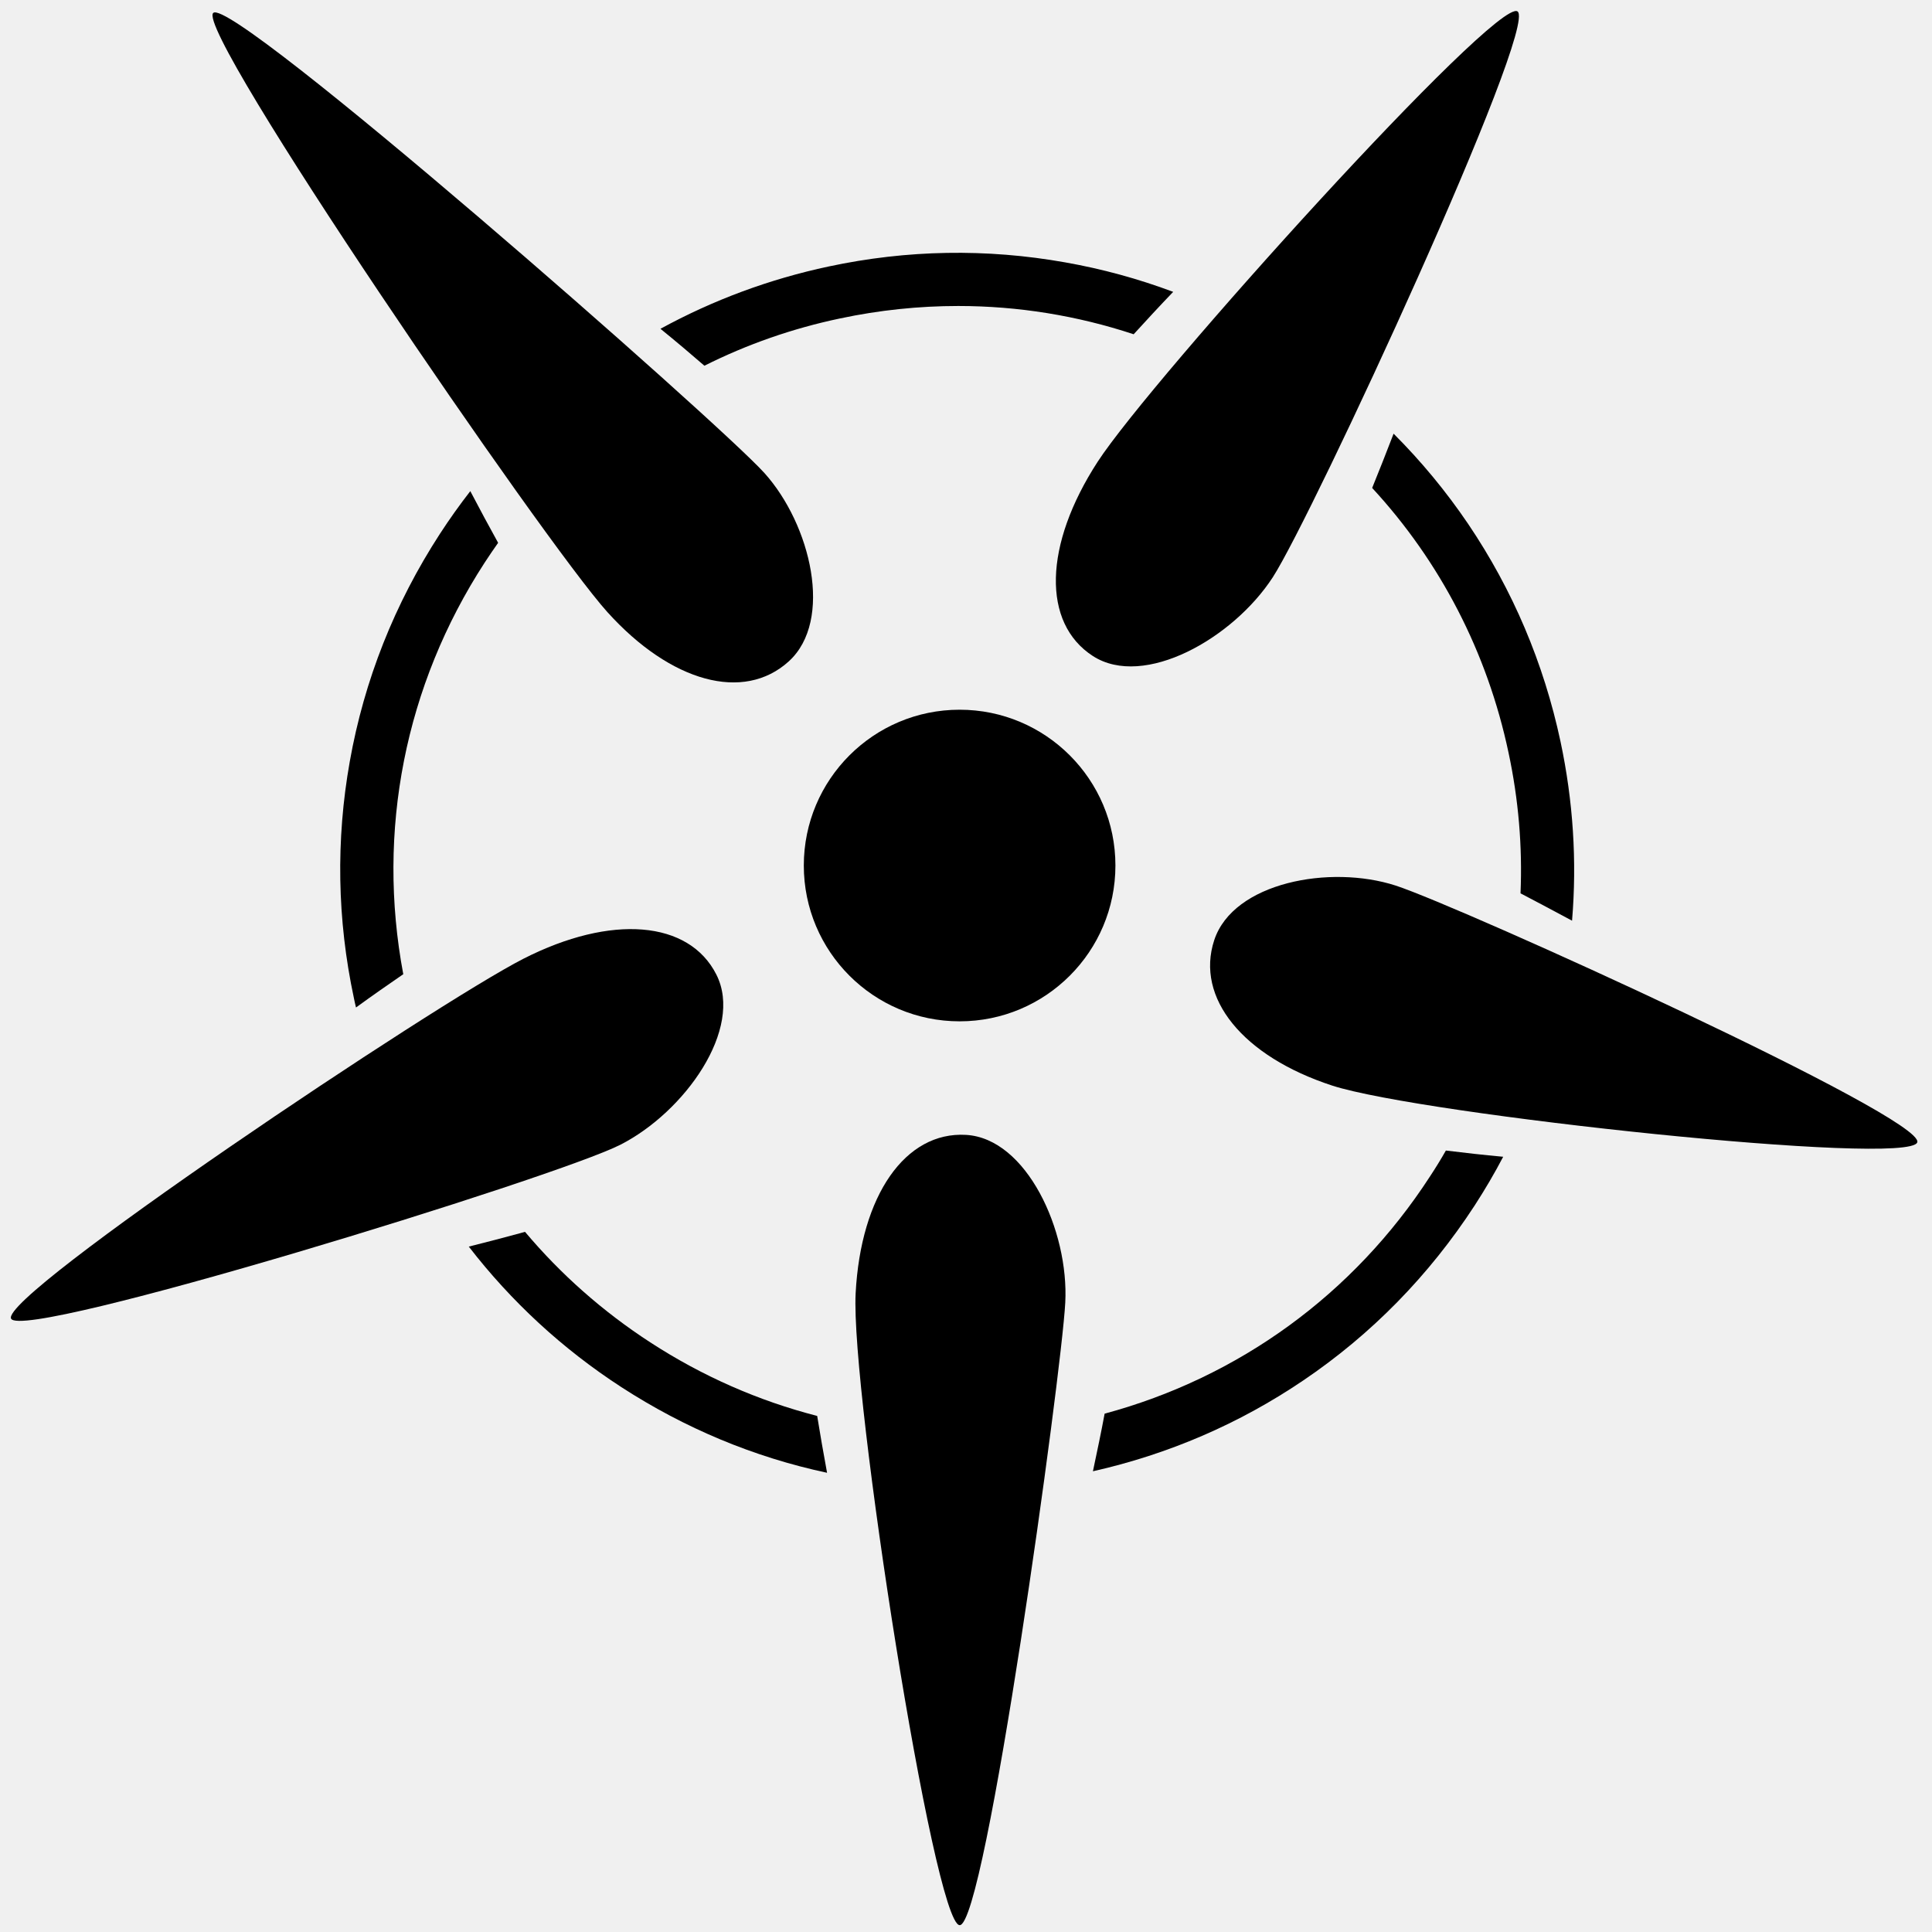
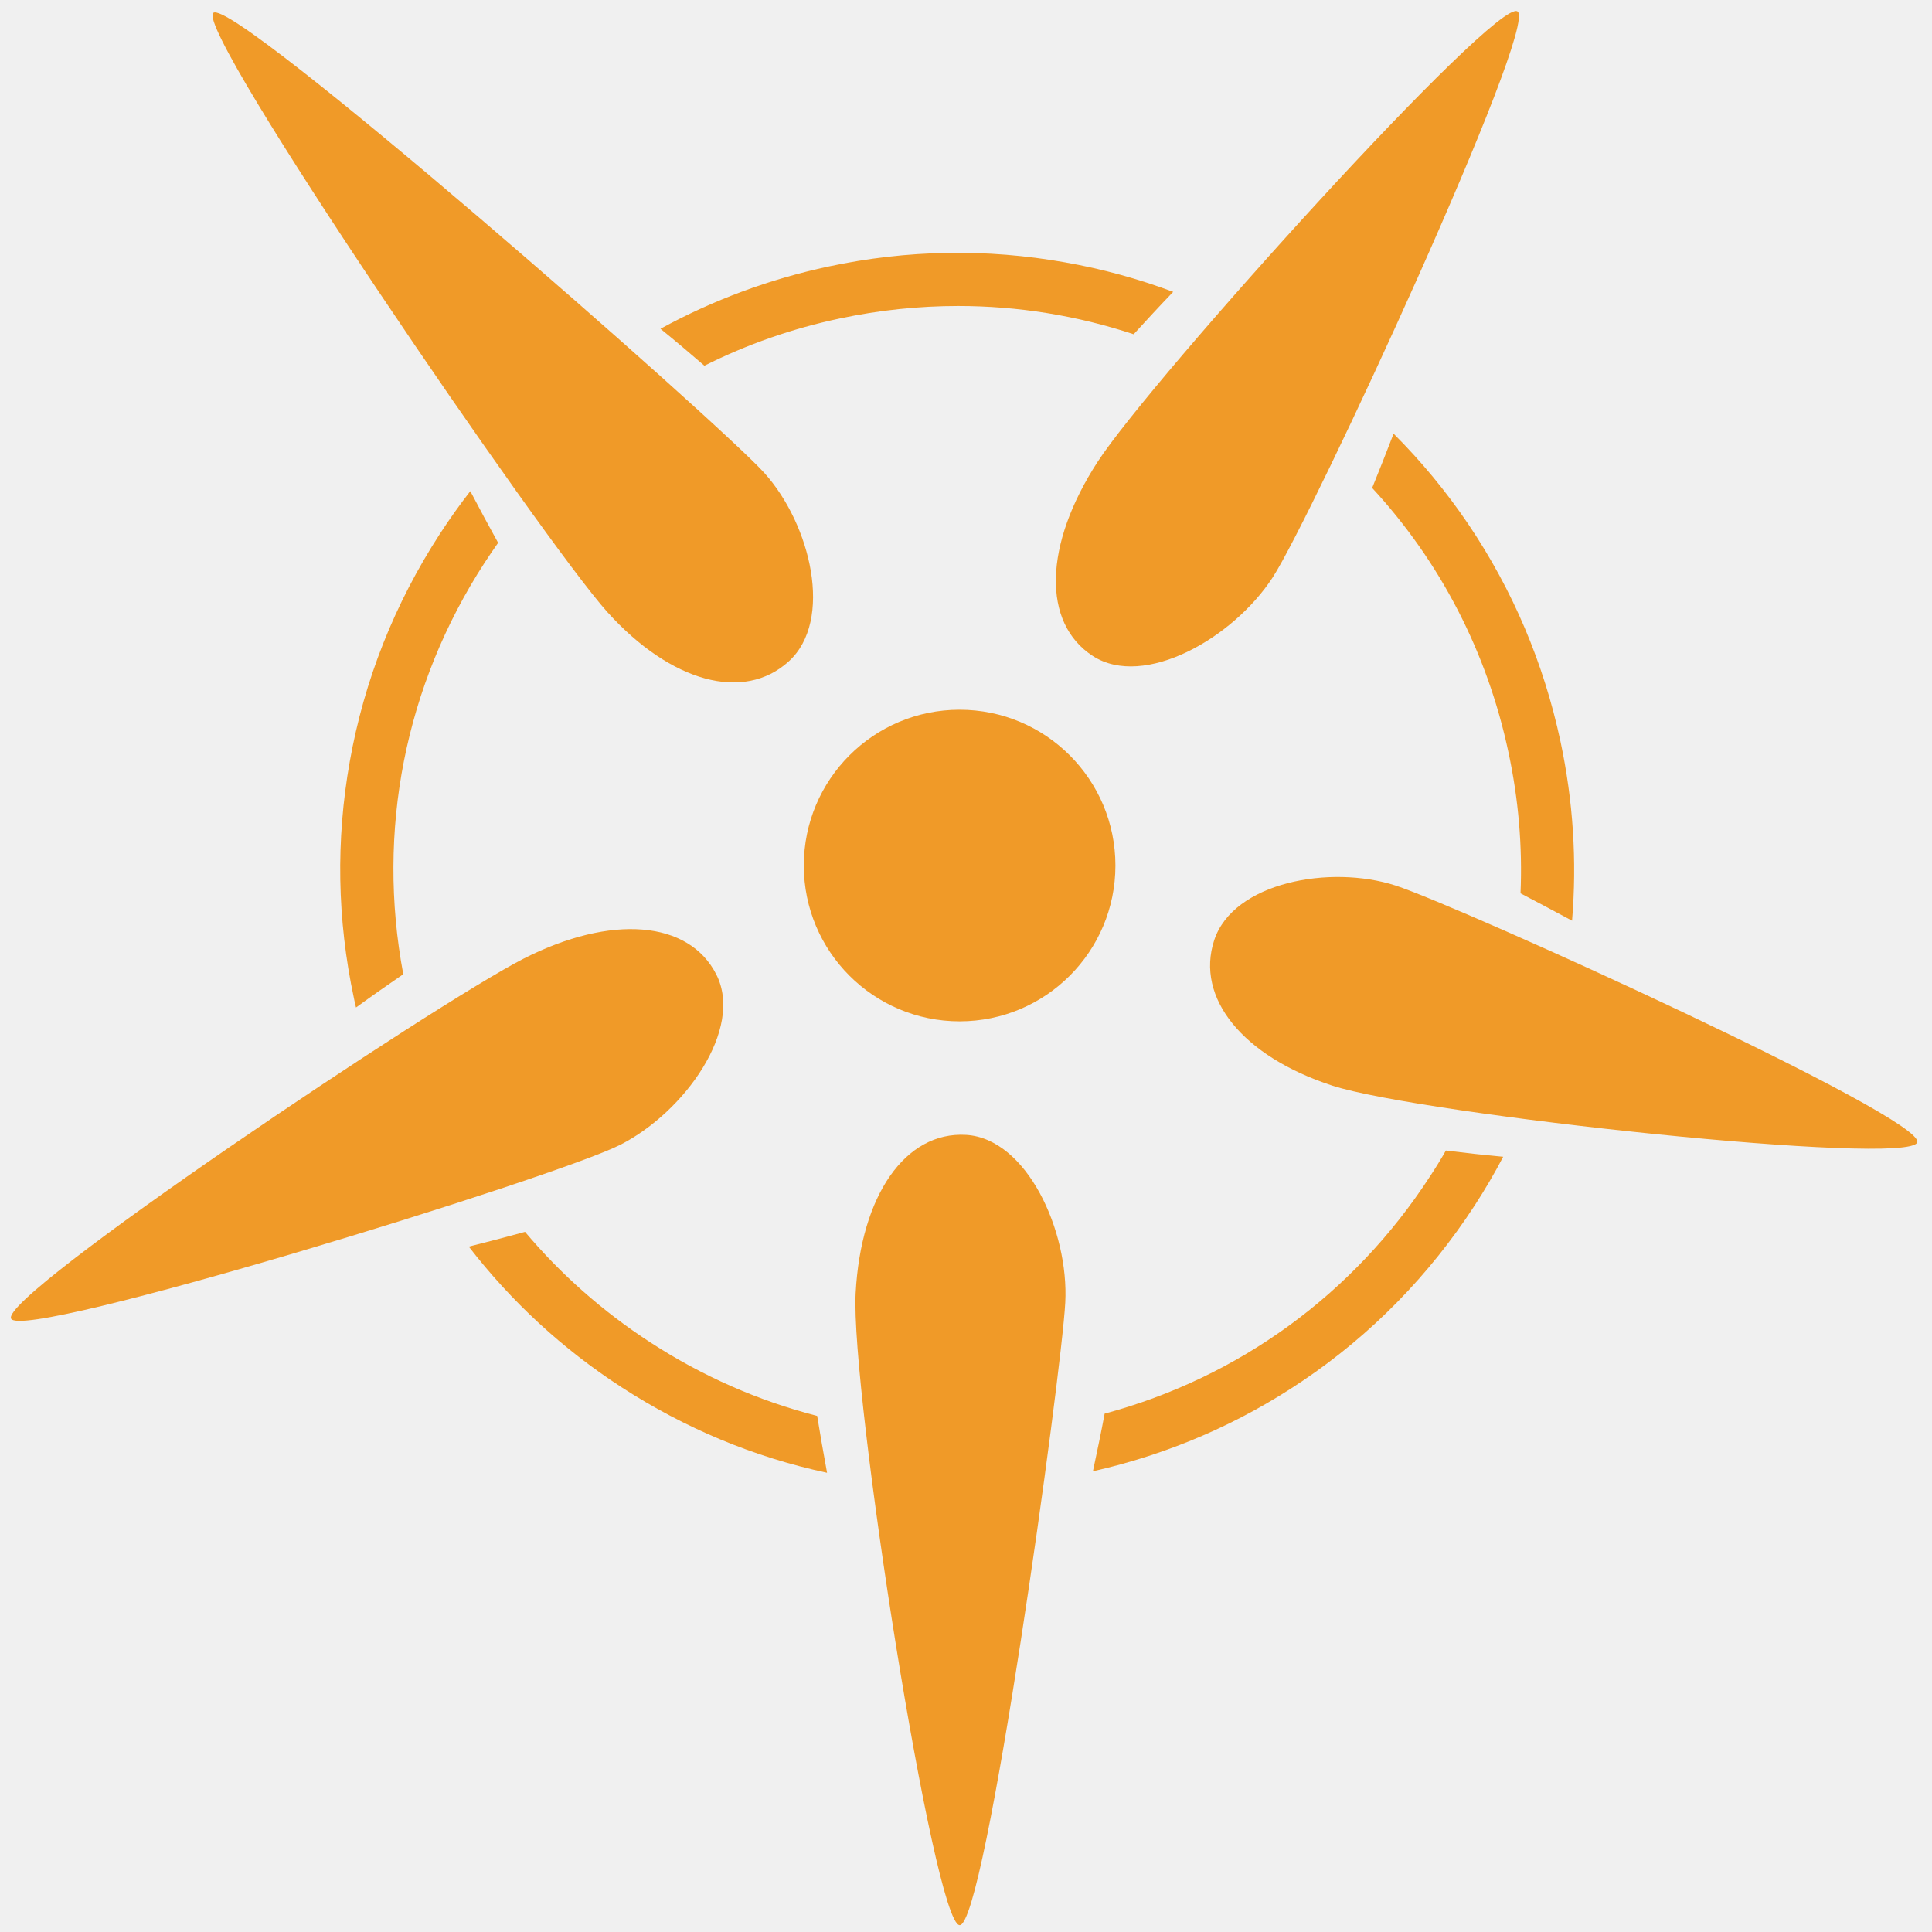
- <svg xmlns="http://www.w3.org/2000/svg" version="1.1" id="logo" x="0px" y="0px" viewBox="0 0 1271 1271" enable-background="new 0 0 1271 1271" xml:space="preserve">
-   <g id="orig" display="none">
-     <g id="Layer_2_00000075847807779130937960000003366536711840726447_" display="inline">
-       <circle fill="none" stroke="#000000" stroke-width="55" stroke-miterlimit="10" cx="629.6" cy="571.9" r="256.2" />
-       <circle fill="none" stroke="#000000" stroke-width="35" stroke-miterlimit="10" cx="629.7" cy="572.1" r="388.3" />
+ <svg xmlns="http://www.w3.org/2000/svg" id="logo" version="1.1" viewBox="0 0 1271 1271">
+   <defs>
+     <style>
+       .cls-1 {
+         fill: #f09a28;
+       }
+ 
+       .cls-1, .cls-2, .cls-3 {
+         stroke-width: 0px;
+       }
+ 
+       .cls-4 {
+         stroke-width: 55px;
+       }
+ 
+       .cls-4, .cls-5 {
+         fill: none;
+         stroke: #000;
+         stroke-miterlimit: 10;
+       }
+ 
+       .cls-5 {
+         stroke-width: 35px;
+       }
+ 
+       .cls-2 {
+         fill: #000;
+       }
+ 
+       .cls-3 {
+         fill: #fff;
+       }
+ 
+       .cls-6 {
+         display: none;
+       }
+     </style>
+   </defs>
+   <g id="orig" class="cls-6">
+     <g id="Layer_2" data-name="Layer 2">
+       <circle class="cls-4" cx="629.6" cy="571.9" r="256.2" />
+       <circle class="cls-5" cx="629.7" cy="572.1" r="388.3" />
    </g>
-     <g id="Layer_3" display="inline">
-       <path fill="#FFFFFF" d="M690.8,473.2c50.6,32.5,136.9-14.9,174.7-73.1s152-383,130.5-396.9S744,206.4,692.4,285.8    C640.8,365.2,640.2,440.6,690.8,473.2z" />
-       <path fill="#FFFFFF" d="M631,701.4c59.6,2.5,105.1,91.1,104.5,160.5c-0.6,83.7-93.8,406.8-100.9,406.5    c-25.3-1-105.4-318.2-104.6-412.9S571.4,698.9,631,701.4z" />
-       <path fill="#FFFFFF" d="M516.7,621.4c27.6,52.8-28.9,132-91.3,162.6S18.9,890,7.1,867.6s235.5-223,320.7-264.8    S489.1,568.5,516.7,621.4z" />
-       <path fill="#FFFFFF" d="M543.7,491.4c46.7-34.8,30.9-129.5-10.7-183.8S224.4,43.2,204.5,57.9s109.3,293.6,166,367.7    S497,526.2,543.7,491.4z" />
-       <path fill="#FFFFFF" d="M735.4,600.3c16.4-55.8,110.4-74,175.6-53.8c65.2,20.1,360.1,188.4,353.2,212.1    c-6.9,23.7-318.7,8.6-407.5-18.8C767.8,712.3,719,656.1,735.4,600.3z" />
+     <g id="Layer_3" data-name="Layer 3">
+       <path class="cls-3" d="M690.8,473.2c50.6,32.5,136.9-14.9,174.7-73.1S1017.5,17.1,996,3.2s-252,203.2-303.6,282.6c-51.6,79.4-52.2,154.8-1.6,187.4Z" />
+       <path class="cls-3" d="M631,701.4c59.6,2.5,105.1,91.1,104.5,160.5-.6,83.7-93.8,406.8-100.9,406.5-25.3-1-105.4-318.2-104.6-412.9s41.4-156.6,101-154.1Z" />
+       <path class="cls-3" d="M516.7,621.4c27.6,52.8-28.9,132-91.3,162.6S18.9,890,7.1,867.6s235.5-223,320.7-264.8,161.3-34.3,188.9,18.6Z" />
+       <path class="cls-3" d="M543.7,491.4c46.7-34.8,30.9-129.5-10.7-183.8S224.4,43.2,204.5,57.9c-19.9,14.7,109.3,293.6,166,367.7s126.5,100.6,173.2,65.8Z" />
+       <path class="cls-3" d="M735.4,600.3c16.4-55.8,110.4-74,175.6-53.8,65.2,20.1,360.1,188.4,353.2,212.1-6.9,23.7-318.7,8.6-407.5-18.8-88.9-27.5-137.7-83.7-121.3-139.5Z" />
    </g>
-     <g id="Layer_3_copy" display="inline">
-       <path fill="#FFFFFF" d="M690.8,473.2c50.6,32.5,136.9-14.9,174.7-73.1s152-383,130.5-396.9S744,206.4,692.4,285.8    C640.8,365.2,640.2,440.6,690.8,473.2z" />
-       <path fill="#FFFFFF" d="M631,701.4c59.6,2.5,105.1,91.1,104.5,160.5c-0.6,83.7-93.8,406.8-100.9,406.5    c-25.3-1-105.4-318.2-104.6-412.9S571.4,698.9,631,701.4z" />
-       <path fill="#FFFFFF" d="M516.7,621.4c27.6,52.8-28.9,132-91.3,162.6S18.9,890,7.1,867.6s235.5-223,320.7-264.8    S489.1,568.5,516.7,621.4z" />
-       <path fill="#FFFFFF" d="M543.7,491.4c46.7-34.8,30.9-129.5-10.7-183.8S224.4,43.2,204.5,57.9s109.3,293.6,166,367.7    S497,526.2,543.7,491.4z" />
-       <path fill="#FFFFFF" d="M735.4,600.3c16.4-55.8,110.4-74,175.6-53.8c65.2,20.1,360.1,188.4,353.2,212.1    c-6.9,23.7-318.7,8.6-407.5-18.8C767.8,712.3,719,656.1,735.4,600.3z" />
+     <g id="Layer_3_copy" data-name="Layer 3 copy">
+       <path class="cls-3" d="M690.8,473.2c50.6,32.5,136.9-14.9,174.7-73.1S1017.5,17.1,996,3.2s-252,203.2-303.6,282.6c-51.6,79.4-52.2,154.8-1.6,187.4Z" />
+       <path class="cls-3" d="M631,701.4c59.6,2.5,105.1,91.1,104.5,160.5-.6,83.7-93.8,406.8-100.9,406.5-25.3-1-105.4-318.2-104.6-412.9s41.4-156.6,101-154.1Z" />
+       <path class="cls-3" d="M516.7,621.4c27.6,52.8-28.9,132-91.3,162.6S18.9,890,7.1,867.6s235.5-223,320.7-264.8,161.3-34.3,188.9,18.6Z" />
+       <path class="cls-3" d="M543.7,491.4c46.7-34.8,30.9-129.5-10.7-183.8S224.4,43.2,204.5,57.9c-19.9,14.7,109.3,293.6,166,367.7s126.5,100.6,173.2,65.8Z" />
+       <path class="cls-3" d="M735.4,600.3c16.4-55.8,110.4-74,175.6-53.8,65.2,20.1,360.1,188.4,353.2,212.1-6.9,23.7-318.7,8.6-407.5-18.8-88.9-27.5-137.7-83.7-121.3-139.5Z" />
    </g>
-     <g id="Layer_1" display="inline">
-       <g>
-         <circle cx="631.3" cy="569.4" r="102.5" />
-       </g>
-       <path d="M719,431.6c33.6,21.6,92.2-11.6,118.3-51.8s175.3-363.1,161-372.3C984.1-1.7,757.7,249,722.1,303.8    C686.6,358.5,685.4,409.9,719,431.6z" />
-       <path d="M635.5,746.6c39.9,2.3,67.8,63.1,65.3,110.4c-2.5,47.3-52.5,410.4-69.5,409.5s-71.8-351.1-68.4-415.7    C566.3,786.3,595.6,744.3,635.5,746.6z" />
-       <path d="M471.3,641.2c18,35.7-20.8,90.3-63.2,111.9S15,882.7,7.3,867.5s279.4-207.4,337.1-236.8S453.3,605.5,471.3,641.2z" />
-       <path d="M518.9,435.1c29.6-26.9,14.5-90-16-123.9C472.3,277.3,153-2.9,140.3,8.5c-12.6,11.4,217.6,348,259.3,394.2    S489.3,462,518.9,435.1z" />
-       <path d="M798.8,618.5c12.5-38,76.2-49.9,119.4-35.9c43.2,14.1,348.4,152.7,343.1,168.9c-5.3,16.2-325.8-18.2-384.8-37.3    C817.6,695,786.3,656.5,798.8,618.5z" />
+     <g id="Layer_1" data-name="Layer 1">
+       <circle class="cls-2" cx="631.3" cy="569.4" r="102.5" />
+       <path class="cls-2" d="M719,431.6c33.6,21.6,92.2-11.6,118.3-51.8S1012.6,16.7,998.3,7.5c-14.2-9.2-240.6,241.5-276.2,296.3-35.5,54.7-36.7,106.1-3.1,127.8Z" />
+       <path class="cls-2" d="M635.5,746.6c39.9,2.3,67.8,63.1,65.3,110.4-2.5,47.3-52.5,410.4-69.5,409.5s-71.8-351.1-68.4-415.7c3.4-64.5,32.7-106.5,72.6-104.2Z" />
+       <path class="cls-2" d="M471.3,641.2c18,35.7-20.8,90.3-63.2,111.9S15,882.7,7.3,867.5s279.4-207.4,337.1-236.8,108.9-25.2,126.9,10.5Z" />
+       <path class="cls-2" d="M518.9,435.1c29.6-26.9,14.5-90-16-123.9C472.3,277.3,153-2.9,140.3,8.5c-12.6,11.4,217.6,348,259.3,394.2s89.7,59.3,119.3,32.4Z" />
+       <path class="cls-2" d="M798.8,618.5c12.5-38,76.2-49.9,119.4-35.9,43.2,14.1,348.4,152.7,343.1,168.9-5.3,16.2-325.8-18.2-384.8-37.3-58.9-19.2-90.2-57.7-77.7-95.7Z" />
    </g>
  </g>
-   <g id="Layer_6">
-     <g display="none">
-       <path display="inline" d="M421.4,477.1c-14.1-10.6-28.1-23.9-41.5-39.8c-26.2,48.3-37.5,102.5-33.1,157c18.8-7.7,37-13,54.2-15.8    C399.9,543.5,406.8,509,421.4,477.1z" />
-       <path display="inline" d="M860.8,407c-10.6,14.6-24.2,28.3-39.3,40c15.1,23.2,26,49.3,31.9,77.3c1,4.7,1.8,9.4,2.5,14.2    c19.1,0,38.1,2.7,55.1,7.9c0.4,0.1,0.8,0.3,1.3,0.4c-1-11.3-2.7-22.7-5.1-33.9C899,474.2,883.1,438.3,860.8,407z" />
-       <path display="inline" d="M533,307.6c10.4,13.6,19.2,29.7,25.8,46.8c7.6-2.5,15.4-4.6,23.3-6.2c16-3.4,32.1-5.1,48-5.1    c11,0,21.9,0.8,32.7,2.4c5.6-16.6,13.8-33.9,24.5-51.5c-38-7.9-77.5-7.9-116.6,0.4c-13.4,2.9-26.5,6.6-39.2,11.3    C532,306.3,532.5,307,533,307.6z" />
-       <path display="inline" d="M856.7,739.7c-19-5.9-36.2-13.1-51.3-21.3c-23.4,28.2-52.9,50-86.4,64.1c7.2,17.1,12.3,35.4,14.8,53.4    c49.6-19.4,92.5-52.3,124.4-95.8C857.6,740,857.2,739.9,856.7,739.7z" />
-       <path display="inline" d="M540.1,782.5c-12.1-5.2-23.8-11.4-35.1-18.7c-9.2-6-17.9-12.6-26-19.6c-13.1,13.6-28.1,25.5-43.8,34.6    c12.2,11.4,25.5,21.9,39.9,31.2c17.6,11.5,36.2,20.8,55.5,28C531.9,817.5,535.1,798.9,540.1,782.5z" />
+   <g id="Layer_6" data-name="Layer 6">
+     <g class="cls-6">
+       <path class="cls-1" d="M421.4,477.1c-14.1-10.6-28.1-23.9-41.5-39.8-26.2,48.3-37.5,102.5-33.1,157,18.8-7.7,37-13,54.2-15.8-1.1-35,5.8-69.5,20.4-101.4Z" />
+       <path class="cls-1" d="M860.8,407c-10.6,14.6-24.2,28.3-39.3,40,15.1,23.2,26,49.3,31.9,77.3,1,4.7,1.8,9.4,2.5,14.2,19.1,0,38.1,2.7,55.1,7.9.4,0,.8.3,1.3.4-1-11.3-2.7-22.7-5.1-33.9-8.2-38.7-24.1-74.6-46.4-105.9Z" />
+       <path class="cls-1" d="M533,307.6c10.4,13.6,19.2,29.7,25.8,46.8,7.6-2.5,15.4-4.6,23.3-6.2,16-3.4,32.1-5.1,48-5.1s21.9.8,32.7,2.4c5.6-16.6,13.8-33.9,24.5-51.5-38-7.9-77.5-7.9-116.6.4-13.4,2.9-26.5,6.6-39.2,11.3.5.6,1,1.3,1.5,1.9Z" />
+       <path class="cls-1" d="M856.7,739.7c-19-5.9-36.2-13.1-51.3-21.3-23.4,28.2-52.9,50-86.4,64.1,7.2,17.1,12.3,35.4,14.8,53.4,49.6-19.4,92.5-52.3,124.4-95.8-.6-.1-1-.2-1.5-.4Z" />
+       <path class="cls-1" d="M540.1,782.5c-12.1-5.2-23.8-11.4-35.1-18.7-9.2-6-17.9-12.6-26-19.6-13.1,13.6-28.1,25.5-43.8,34.6,12.2,11.4,25.5,21.9,39.9,31.2,17.6,11.5,36.2,20.8,55.5,28,1.3-20.5,4.5-39.1,9.5-55.5Z" />
    </g>
    <g>
-       <path d="M318.8,370.2c2.9-4.5,5.9-8.8,8.9-13.1c-6-10.8-12.1-22.2-18.3-34c-7,9-13.7,18.4-20,28.1    c-29.8,45.9-49.8,96.3-59.3,149.8c-9.2,51.7-8.3,104,2.7,155.5c0.4,2.1,0.9,4.2,1.4,6.3c10.7-7.8,21.2-15.1,31.1-21.9    C247.6,546.7,266.4,450.9,318.8,370.2z" />
-       <path d="M916.8,285.3c-4.8,12.5-9.5,24.4-14.1,35.7c44.7,48.4,75.7,108,89.7,174.1c6.6,30.8,9.2,61.9,7.9,92.6    c10.9,5.7,22.2,11.7,33.9,18c3.3-39.3,0.7-78.9-7.6-117.9c-11-51.5-31.4-99.7-60.8-143.2C951.3,323.2,934.9,303.4,916.8,285.3z" />
-       <path d="M951.2,756.9c-3.3,5.8-6.8,11.5-10.5,17.1c-50.2,77.4-125.7,132.2-214,156c-2.2,11.9-4.9,24.7-7.7,37.9    c49.7-11.2,96.2-31.2,138.3-59.7c45-30.4,82.9-69.2,112.8-115.1c6.8-10.5,13.1-21.2,18.8-32.1    C975.9,759.8,963.3,758.4,951.2,756.9z" />
-       <path d="M537.6,931.5c-38.5-9.9-75.5-26.1-109.8-48.4c-31.4-20.4-59-44.9-82.4-72.7c-11.7,3.2-24.1,6.5-37,9.7    c27.9,36.1,61.5,67.2,100.3,92.4c41.8,27.1,87.2,46.1,135.4,56.4C541.7,955.9,539.5,943.3,537.6,931.5z" />
-       <path d="M463.4,240.6c27.9-14,57.8-24.5,89.2-31.1c25.9-5.5,52-8.2,77.8-8.2c39.3,0,78.2,6.3,115.4,18.6c8.2-9,16.9-18.4,26-27.9    c-23-8.6-46.7-15.1-71.1-19.4c-51.7-9.2-104-8.3-155.5,2.7c-39,8.3-76.1,22.1-110.7,41C444.7,224.6,454.3,232.7,463.4,240.6z" />
+       <path class="cls-1" d="M318.8,370.2c2.9-4.5,5.9-8.8,8.9-13.1-6-10.8-12.1-22.2-18.3-34-7,9-13.7,18.4-20,28.1-29.8,45.9-49.8,96.3-59.3,149.8-9.2,51.7-8.3,104,2.7,155.5.4,2.1.9,4.2,1.4,6.3,10.7-7.8,21.2-15.1,31.1-21.9-17.7-94.2,1.1-190,53.5-270.7Z" />
+       <path class="cls-1" d="M916.8,285.3c-4.8,12.5-9.5,24.4-14.1,35.7,44.7,48.4,75.7,108,89.7,174.1,6.6,30.8,9.2,61.9,7.9,92.6,10.9,5.7,22.2,11.7,33.9,18,3.3-39.3.7-78.9-7.6-117.9-11-51.5-31.4-99.7-60.8-143.2-14.5-21.4-30.9-41.2-49-59.3Z" />
+       <path class="cls-1" d="M951.2,756.9c-3.3,5.8-6.8,11.5-10.5,17.1-50.2,77.4-125.7,132.2-214,156-2.2,11.9-4.9,24.7-7.7,37.9,49.7-11.2,96.2-31.2,138.3-59.7,45-30.4,82.9-69.2,112.8-115.1,6.8-10.5,13.1-21.2,18.8-32.1-13-1.2-25.6-2.6-37.7-4.1Z" />
+       <path class="cls-1" d="M537.6,931.5c-38.5-9.9-75.5-26.1-109.8-48.4-31.4-20.4-59-44.9-82.4-72.7-11.7,3.2-24.1,6.5-37,9.7,27.9,36.1,61.5,67.2,100.3,92.4,41.8,27.1,87.2,46.1,135.4,56.4-2.4-13-4.6-25.6-6.5-37.4Z" />
+       <path class="cls-1" d="M463.4,240.6c27.9-14,57.8-24.5,89.2-31.1,25.9-5.5,52-8.2,77.8-8.2,39.3,0,78.2,6.3,115.4,18.6,8.2-9,16.9-18.4,26-27.9-23-8.6-46.7-15.1-71.1-19.4-51.7-9.2-104-8.3-155.5,2.7-39,8.3-76.1,22.1-110.7,41,10.2,8.3,19.8,16.4,28.9,24.3Z" />
    </g>
-     <g>
-       <circle cx="631.3" cy="569.4" r="102.5" />
-     </g>
-     <path d="M719,431.6c33.6,21.6,92.2-11.6,118.3-51.8s175.3-363.1,161-372.3C984.1-1.7,757.7,249,722.1,303.8   C686.6,358.5,685.4,409.9,719,431.6z" />
-     <path d="M635.5,746.6c39.9,2.3,67.8,63.1,65.3,110.4c-2.5,47.3-52.5,410.4-69.5,409.5s-71.8-351.1-68.4-415.7   C566.3,786.3,595.6,744.3,635.5,746.6z" />
-     <path d="M471.3,641.2c18,35.7-20.8,90.3-63.2,111.9S15,882.7,7.3,867.5s279.4-207.4,337.1-236.8S453.3,605.5,471.3,641.2z" />
-     <path d="M518.9,435.1c29.6-26.9,14.5-90-16-123.9C472.3,277.3,153-2.9,140.3,8.5c-12.6,11.4,217.6,348,259.3,394.2   S489.3,462,518.9,435.1z" />
-     <path d="M798.8,618.5c12.5-38,76.2-49.9,119.4-35.9c43.2,14.1,348.4,152.7,343.1,168.9c-5.3,16.2-325.8-18.2-384.8-37.3   C817.6,695,786.3,656.5,798.8,618.5z" />
+     <circle class="cls-1" cx="631.3" cy="569.4" r="102.5" />
+     <path class="cls-1" d="M719,431.6c33.6,21.6,92.2-11.6,118.3-51.8S1012.6,16.7,998.3,7.5c-14.2-9.2-240.6,241.5-276.2,296.3-35.5,54.7-36.7,106.1-3.1,127.8Z" />
+     <path class="cls-1" d="M635.5,746.6c39.9,2.3,67.8,63.1,65.3,110.4-2.5,47.3-52.5,410.4-69.5,409.5s-71.8-351.1-68.4-415.7c3.4-64.5,32.7-106.5,72.6-104.2Z" />
+     <path class="cls-1" d="M471.3,641.2c18,35.7-20.8,90.3-63.2,111.9S15,882.7,7.3,867.5s279.4-207.4,337.1-236.8,108.9-25.2,126.9,10.5Z" />
+     <path class="cls-1" d="M518.9,435.1c29.6-26.9,14.5-90-16-123.9C472.3,277.3,153-2.9,140.3,8.5c-12.6,11.4,217.6,348,259.3,394.2s89.7,59.3,119.3,32.4Z" />
+     <path class="cls-1" d="M798.8,618.5c12.5-38,76.2-49.9,119.4-35.9,43.2,14.1,348.4,152.7,343.1,168.9-5.3,16.2-325.8-18.2-384.8-37.3-58.9-19.2-90.2-57.7-77.7-95.7Z" />
  </g>
</svg>
